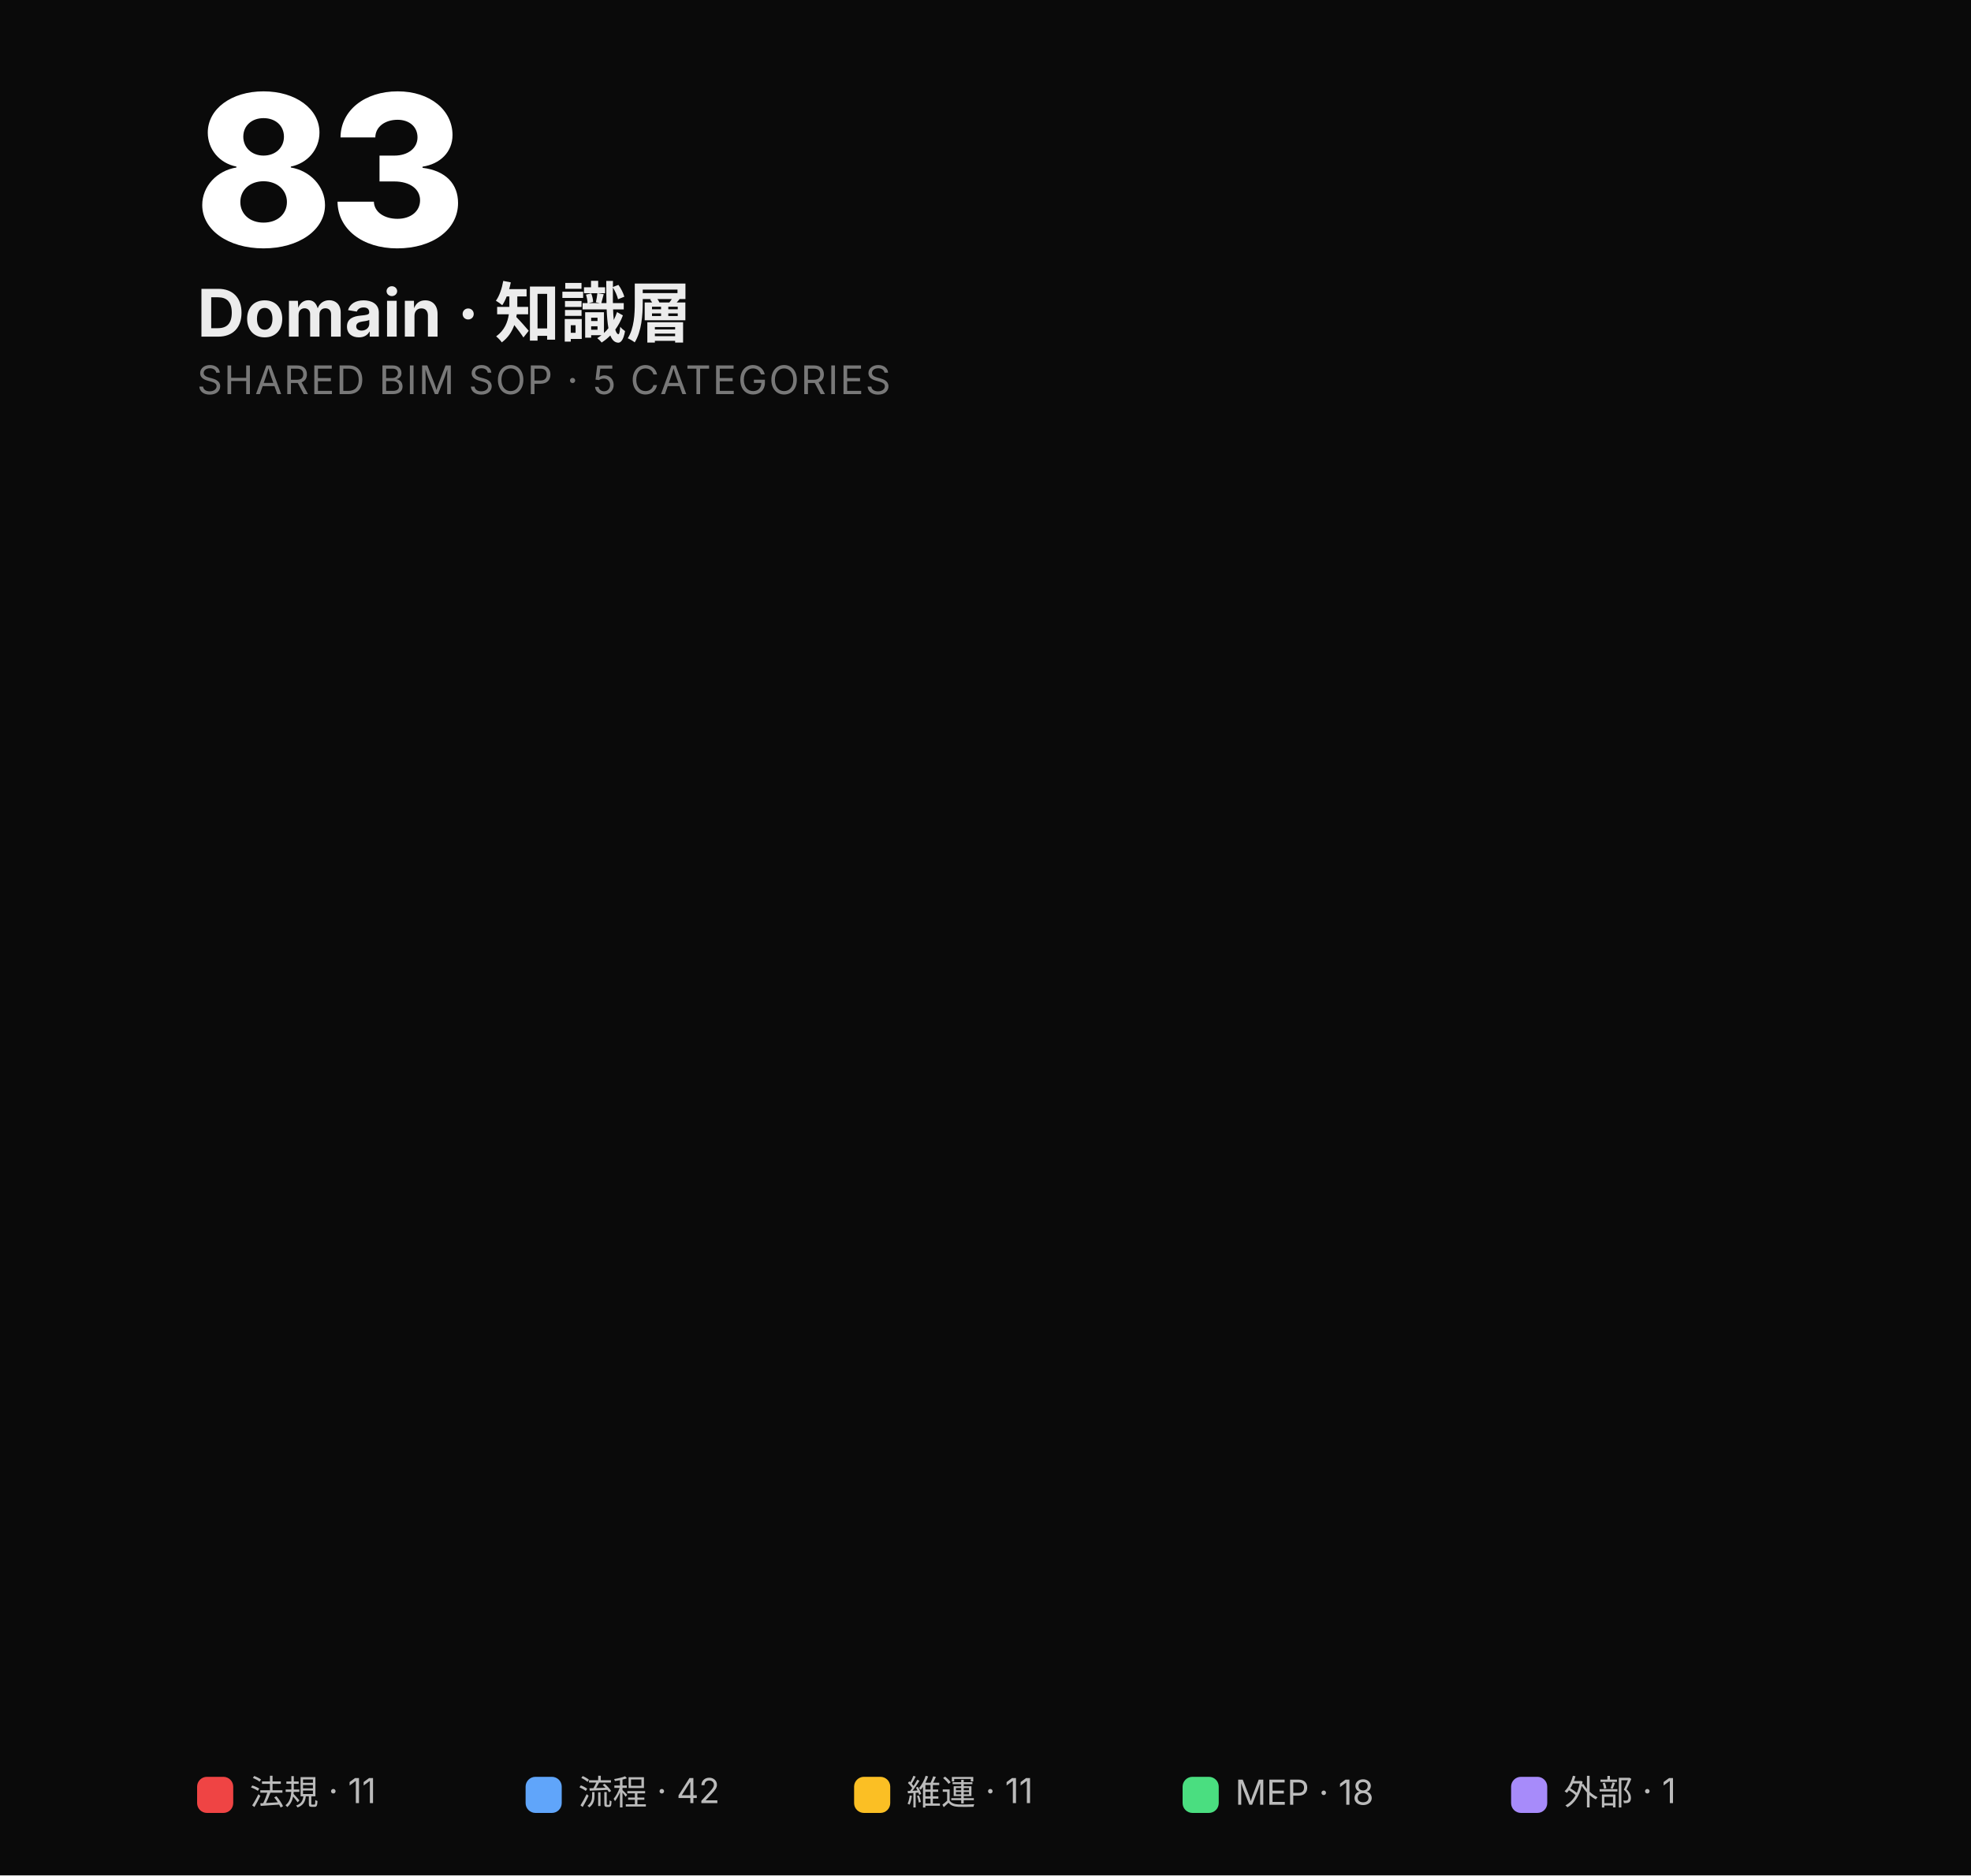
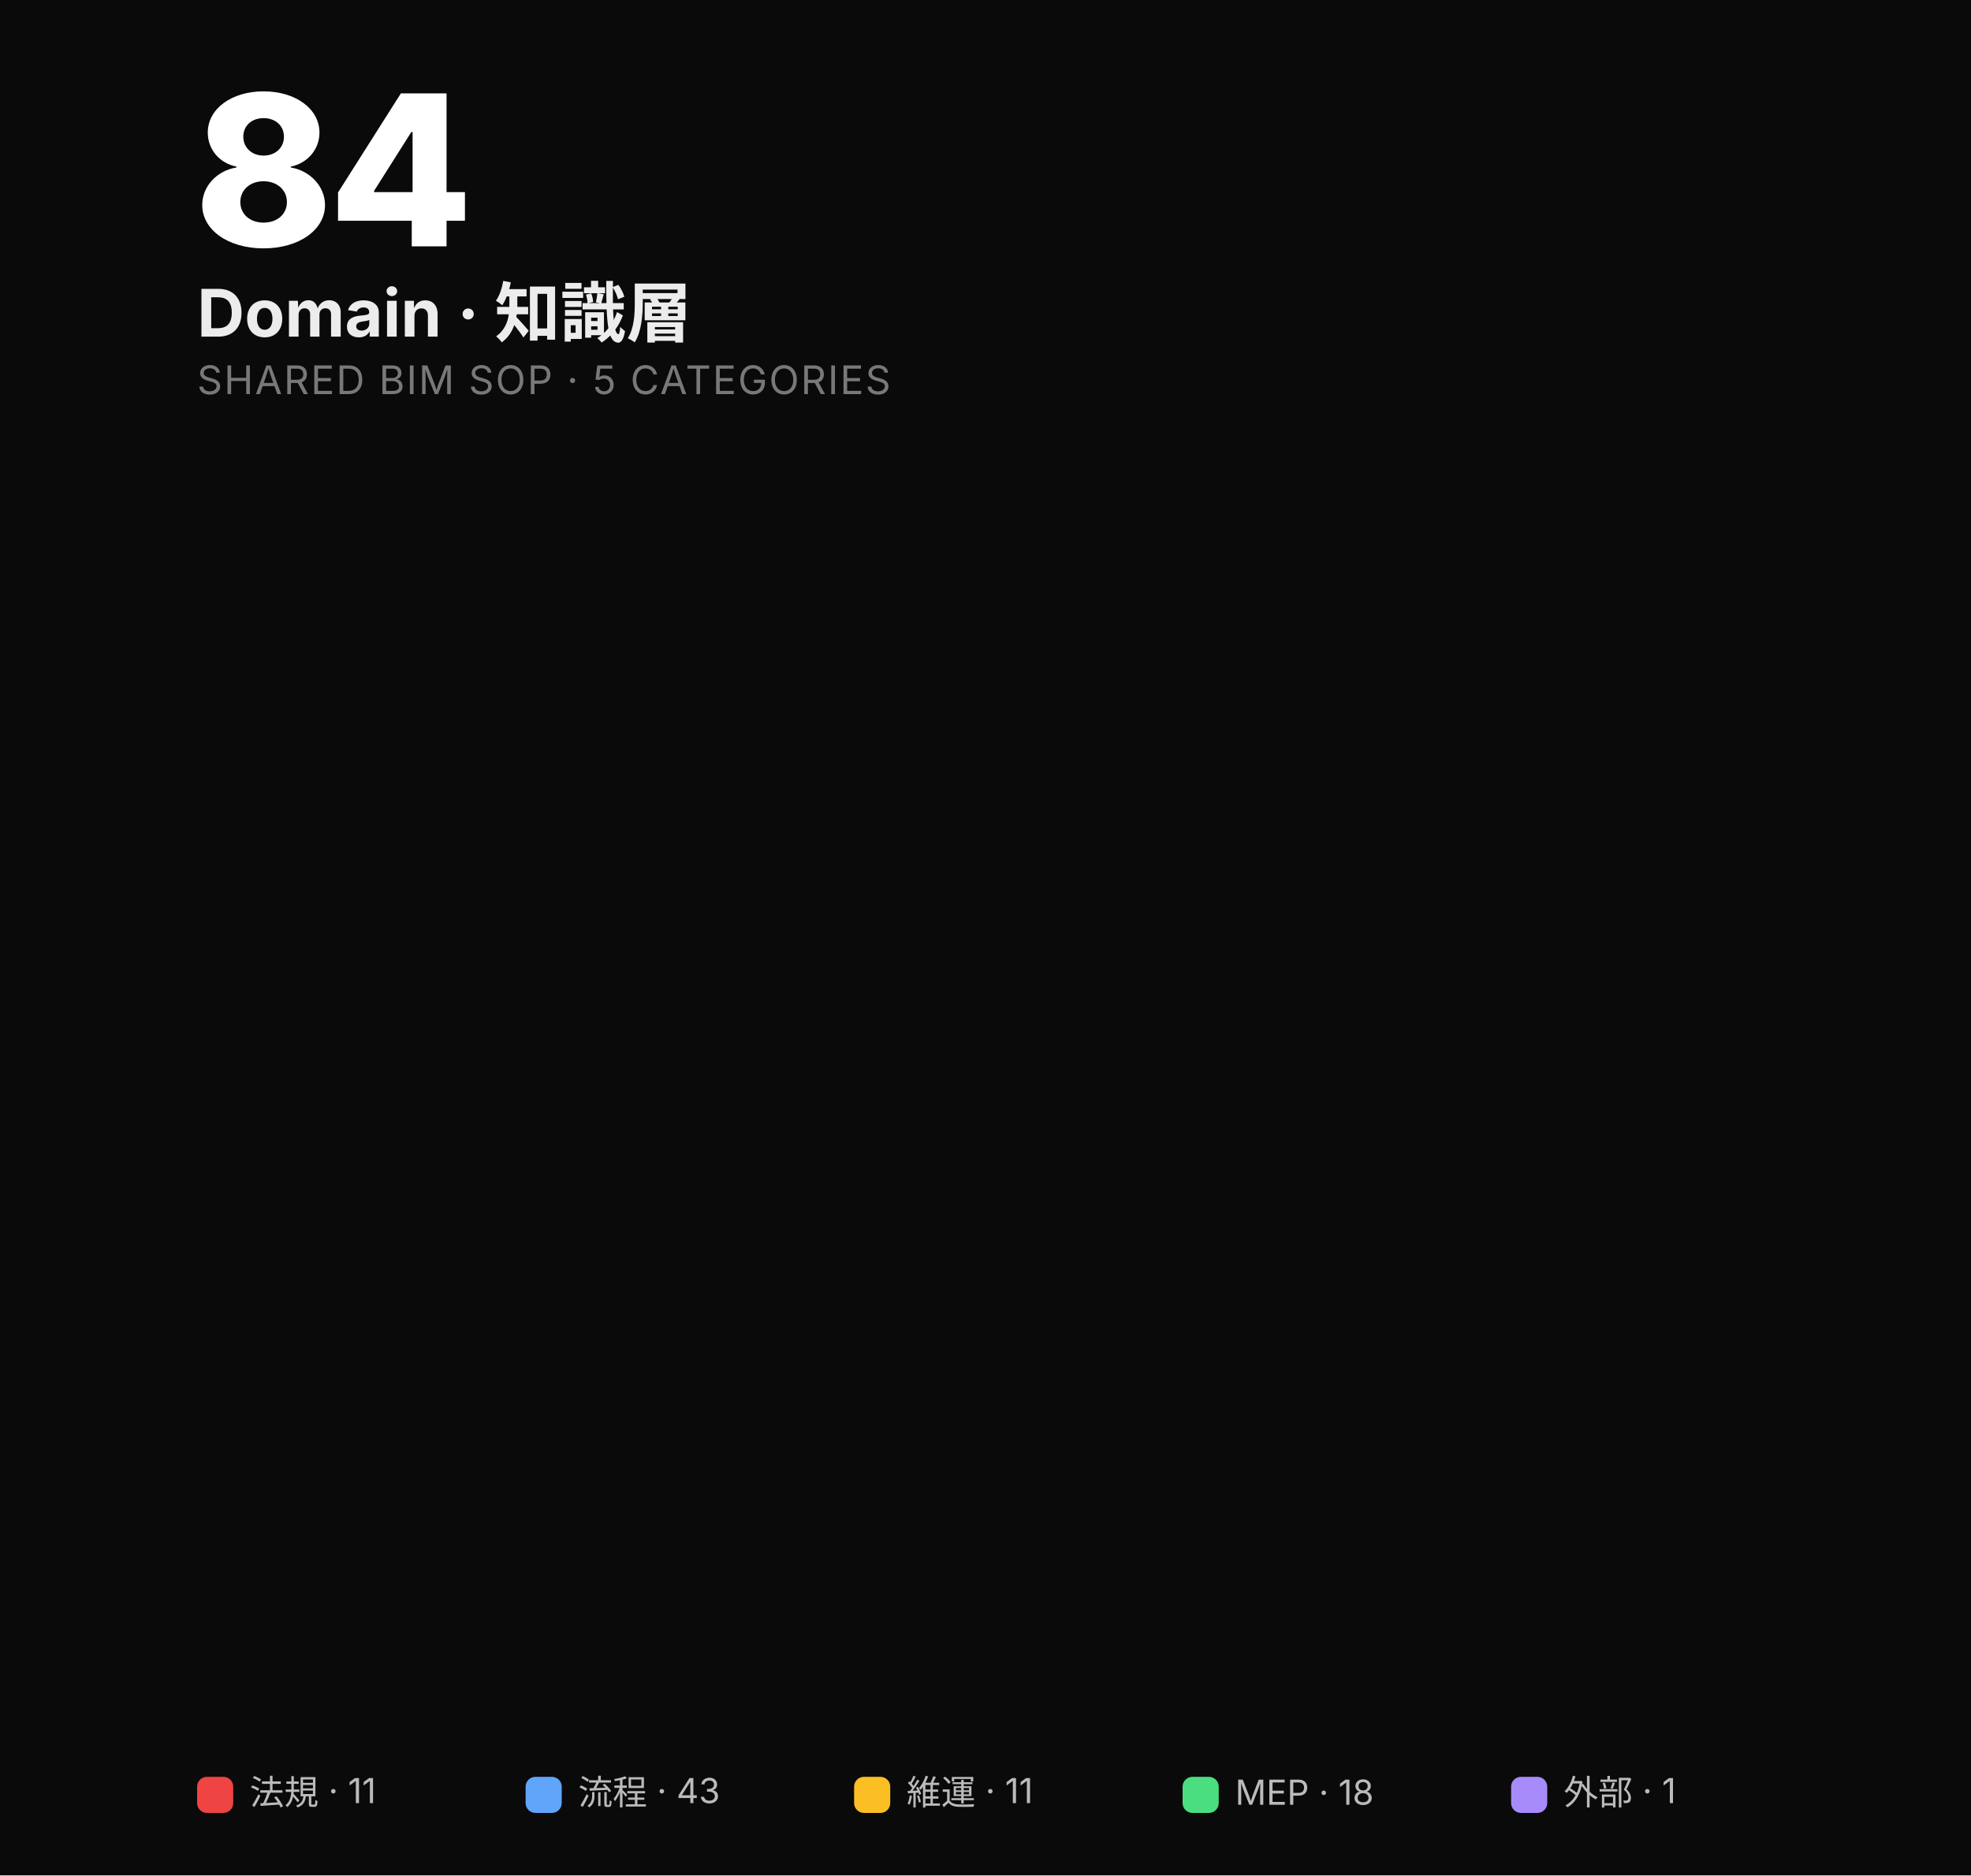
<svg xmlns="http://www.w3.org/2000/svg" viewBox="0 0 1200 1142" width="1200" height="1142" font-family="'Noto Sans TC','Helvetica Neue',Inter,sans-serif">
  <style>
  .g{transform-box:fill-box;transform-origin:center;opacity:0;
     animation:pop .6s cubic-bezier(.16,1,.3,1) forwards, glow 4.5s ease-in-out infinite;}
  @keyframes pop{0%{opacity:0;transform:scale(.35) translateY(14px)}60%{opacity:1;transform:scale(1.12)}100%{opacity:1;transform:scale(1)}}
  @keyframes glow{0%,100%{filter:drop-shadow(0 0 0 rgba(0,0,0,0))}50%{filter:drop-shadow(0 0 7px rgba(255,255,255,.22))}}
  .num{fill:#fff;font-size:128px;font-weight:800;letter-spacing:-3px}
  .t{fill:rgba(255,255,255,.92);font-size:40px;font-weight:700}
  .s{fill:rgba(255,255,255,.45);font-size:24px;letter-spacing:1px}
  .lg{fill:rgba(255,255,255,.72);font-size:21px}
</style>
  <rect width="1200" height="1142" rx="0" fill="#0a0a0a" />
-   <text x="118" y="150" class="num">83</text>
+   <text x="118" y="150" class="num">84</text>
  <text x="120" y="205" class="t">Domain · 知識層</text>
  <text x="120" y="240" class="s">SHARED BIM SOP · 5 CATEGORIES</text>
  <rect class="g" x="120" y="250" width="70" height="70" rx="14" fill="#ef4444" style="animation-delay:0.150s" />
  <rect class="g" x="208" y="250" width="70" height="70" rx="14" fill="#ef4444" style="animation-delay:0.195s" />
  <rect class="g" x="296" y="250" width="70" height="70" rx="14" fill="#ef4444" style="animation-delay:0.240s" />
  <rect class="g" x="384" y="250" width="70" height="70" rx="14" fill="#ef4444" style="animation-delay:0.285s" />
  <rect class="g" x="472" y="250" width="70" height="70" rx="14" fill="#ef4444" style="animation-delay:0.330s" />
  <rect class="g" x="560" y="250" width="70" height="70" rx="14" fill="#ef4444" style="animation-delay:0.375s" />
  <rect class="g" x="648" y="250" width="70" height="70" rx="14" fill="#ef4444" style="animation-delay:0.420s" />
  <rect class="g" x="736" y="250" width="70" height="70" rx="14" fill="#ef4444" style="animation-delay:0.465s" />
  <rect class="g" x="824" y="250" width="70" height="70" rx="14" fill="#ef4444" style="animation-delay:0.510s" />
  <rect class="g" x="912" y="250" width="70" height="70" rx="14" fill="#ef4444" style="animation-delay:0.555s" />
  <rect class="g" x="120" y="338" width="70" height="70" rx="14" fill="#ef4444" style="animation-delay:0.600s" />
  <rect class="g" x="208" y="338" width="70" height="70" rx="14" fill="#60a5fa" style="animation-delay:0.645s" />
  <rect class="g" x="296" y="338" width="70" height="70" rx="14" fill="#60a5fa" style="animation-delay:0.690s" />
  <rect class="g" x="384" y="338" width="70" height="70" rx="14" fill="#60a5fa" style="animation-delay:0.735s" />
  <rect class="g" x="472" y="338" width="70" height="70" rx="14" fill="#60a5fa" style="animation-delay:0.780s" />
  <rect class="g" x="560" y="338" width="70" height="70" rx="14" fill="#60a5fa" style="animation-delay:0.825s" />
  <rect class="g" x="648" y="338" width="70" height="70" rx="14" fill="#60a5fa" style="animation-delay:0.870s" />
  <rect class="g" x="736" y="338" width="70" height="70" rx="14" fill="#60a5fa" style="animation-delay:0.915s" />
  <rect class="g" x="824" y="338" width="70" height="70" rx="14" fill="#60a5fa" style="animation-delay:0.960s" />
  <rect class="g" x="912" y="338" width="70" height="70" rx="14" fill="#60a5fa" style="animation-delay:1.005s" />
  <rect class="g" x="120" y="426" width="70" height="70" rx="14" fill="#60a5fa" style="animation-delay:1.050s" />
  <rect class="g" x="208" y="426" width="70" height="70" rx="14" fill="#60a5fa" style="animation-delay:1.095s" />
  <rect class="g" x="296" y="426" width="70" height="70" rx="14" fill="#60a5fa" style="animation-delay:1.140s" />
  <rect class="g" x="384" y="426" width="70" height="70" rx="14" fill="#60a5fa" style="animation-delay:1.185s" />
  <rect class="g" x="472" y="426" width="70" height="70" rx="14" fill="#60a5fa" style="animation-delay:1.230s" />
  <rect class="g" x="560" y="426" width="70" height="70" rx="14" fill="#60a5fa" style="animation-delay:1.275s" />
  <rect class="g" x="648" y="426" width="70" height="70" rx="14" fill="#60a5fa" style="animation-delay:1.320s" />
  <rect class="g" x="736" y="426" width="70" height="70" rx="14" fill="#60a5fa" style="animation-delay:1.365s" />
  <rect class="g" x="824" y="426" width="70" height="70" rx="14" fill="#60a5fa" style="animation-delay:1.410s" />
  <rect class="g" x="912" y="426" width="70" height="70" rx="14" fill="#60a5fa" style="animation-delay:1.455s" />
  <rect class="g" x="120" y="514" width="70" height="70" rx="14" fill="#60a5fa" style="animation-delay:1.500s" />
  <rect class="g" x="208" y="514" width="70" height="70" rx="14" fill="#60a5fa" style="animation-delay:1.545s" />
  <rect class="g" x="296" y="514" width="70" height="70" rx="14" fill="#60a5fa" style="animation-delay:1.590s" />
  <rect class="g" x="384" y="514" width="70" height="70" rx="14" fill="#60a5fa" style="animation-delay:1.635s" />
  <rect class="g" x="472" y="514" width="70" height="70" rx="14" fill="#60a5fa" style="animation-delay:1.680s" />
  <rect class="g" x="560" y="514" width="70" height="70" rx="14" fill="#60a5fa" style="animation-delay:1.725s" />
  <rect class="g" x="648" y="514" width="70" height="70" rx="14" fill="#60a5fa" style="animation-delay:1.770s" />
  <rect class="g" x="736" y="514" width="70" height="70" rx="14" fill="#60a5fa" style="animation-delay:1.815s" />
  <rect class="g" x="824" y="514" width="70" height="70" rx="14" fill="#60a5fa" style="animation-delay:1.860s" />
  <rect class="g" x="912" y="514" width="70" height="70" rx="14" fill="#60a5fa" style="animation-delay:1.905s" />
  <rect class="g" x="120" y="602" width="70" height="70" rx="14" fill="#60a5fa" style="animation-delay:1.950s" />
  <rect class="g" x="208" y="602" width="70" height="70" rx="14" fill="#60a5fa" style="animation-delay:1.995s" />
  <rect class="g" x="296" y="602" width="70" height="70" rx="14" fill="#60a5fa" style="animation-delay:2.040s" />
  <rect class="g" x="384" y="602" width="70" height="70" rx="14" fill="#60a5fa" style="animation-delay:2.085s" />
  <rect class="g" x="472" y="602" width="70" height="70" rx="14" fill="#60a5fa" style="animation-delay:2.130s" />
  <rect class="g" x="560" y="602" width="70" height="70" rx="14" fill="#60a5fa" style="animation-delay:2.175s" />
  <rect class="g" x="648" y="602" width="70" height="70" rx="14" fill="#60a5fa" style="animation-delay:2.220s" />
  <rect class="g" x="736" y="602" width="70" height="70" rx="14" fill="#60a5fa" style="animation-delay:2.265s" />
  <rect class="g" x="824" y="602" width="70" height="70" rx="14" fill="#60a5fa" style="animation-delay:2.310s" />
  <rect class="g" x="912" y="602" width="70" height="70" rx="14" fill="#60a5fa" style="animation-delay:2.355s" />
  <rect class="g" x="120" y="690" width="70" height="70" rx="14" fill="#60a5fa" style="animation-delay:2.400s" />
  <rect class="g" x="208" y="690" width="70" height="70" rx="14" fill="#60a5fa" style="animation-delay:2.445s" />
  <rect class="g" x="296" y="690" width="70" height="70" rx="14" fill="#60a5fa" style="animation-delay:2.490s" />
-   <rect class="g" x="384" y="690" width="70" height="70" rx="14" fill="#fbbf24" style="animation-delay:2.535s" />
+   <rect class="g" x="384" y="690" width="70" height="70" rx="14" fill="#60a5fa" style="animation-delay:2.535s" />
  <rect class="g" x="472" y="690" width="70" height="70" rx="14" fill="#fbbf24" style="animation-delay:2.580s" />
  <rect class="g" x="560" y="690" width="70" height="70" rx="14" fill="#fbbf24" style="animation-delay:2.625s" />
  <rect class="g" x="648" y="690" width="70" height="70" rx="14" fill="#fbbf24" style="animation-delay:2.670s" />
  <rect class="g" x="736" y="690" width="70" height="70" rx="14" fill="#fbbf24" style="animation-delay:2.715s" />
  <rect class="g" x="824" y="690" width="70" height="70" rx="14" fill="#fbbf24" style="animation-delay:2.760s" />
  <rect class="g" x="912" y="690" width="70" height="70" rx="14" fill="#fbbf24" style="animation-delay:2.805s" />
  <rect class="g" x="120" y="778" width="70" height="70" rx="14" fill="#fbbf24" style="animation-delay:2.850s" />
  <rect class="g" x="208" y="778" width="70" height="70" rx="14" fill="#fbbf24" style="animation-delay:2.895s" />
  <rect class="g" x="296" y="778" width="70" height="70" rx="14" fill="#fbbf24" style="animation-delay:2.940s" />
  <rect class="g" x="384" y="778" width="70" height="70" rx="14" fill="#fbbf24" style="animation-delay:2.985s" />
-   <rect class="g" x="472" y="778" width="70" height="70" rx="14" fill="#4ade80" style="animation-delay:3.030s" />
+   <rect class="g" x="472" y="778" width="70" height="70" rx="14" fill="#fbbf24" style="animation-delay:3.030s" />
  <rect class="g" x="560" y="778" width="70" height="70" rx="14" fill="#4ade80" style="animation-delay:3.075s" />
  <rect class="g" x="648" y="778" width="70" height="70" rx="14" fill="#4ade80" style="animation-delay:3.120s" />
  <rect class="g" x="736" y="778" width="70" height="70" rx="14" fill="#4ade80" style="animation-delay:3.165s" />
  <rect class="g" x="824" y="778" width="70" height="70" rx="14" fill="#4ade80" style="animation-delay:3.210s" />
  <rect class="g" x="912" y="778" width="70" height="70" rx="14" fill="#4ade80" style="animation-delay:3.255s" />
  <rect class="g" x="120" y="866" width="70" height="70" rx="14" fill="#4ade80" style="animation-delay:3.300s" />
  <rect class="g" x="208" y="866" width="70" height="70" rx="14" fill="#4ade80" style="animation-delay:3.345s" />
  <rect class="g" x="296" y="866" width="70" height="70" rx="14" fill="#4ade80" style="animation-delay:3.390s" />
  <rect class="g" x="384" y="866" width="70" height="70" rx="14" fill="#4ade80" style="animation-delay:3.435s" />
  <rect class="g" x="472" y="866" width="70" height="70" rx="14" fill="#4ade80" style="animation-delay:3.480s" />
  <rect class="g" x="560" y="866" width="70" height="70" rx="14" fill="#4ade80" style="animation-delay:3.525s" />
  <rect class="g" x="648" y="866" width="70" height="70" rx="14" fill="#4ade80" style="animation-delay:3.570s" />
  <rect class="g" x="736" y="866" width="70" height="70" rx="14" fill="#4ade80" style="animation-delay:3.615s" />
  <rect class="g" x="824" y="866" width="70" height="70" rx="14" fill="#4ade80" style="animation-delay:3.660s" />
  <rect class="g" x="912" y="866" width="70" height="70" rx="14" fill="#4ade80" style="animation-delay:3.705s" />
  <rect class="g" x="120" y="954" width="70" height="70" rx="14" fill="#4ade80" style="animation-delay:3.750s" />
  <rect class="g" x="208" y="954" width="70" height="70" rx="14" fill="#4ade80" style="animation-delay:3.795s" />
-   <rect class="g" x="296" y="954" width="70" height="70" rx="14" fill="#a78bfa" style="animation-delay:3.840s" />
+   <rect class="g" x="296" y="954" width="70" height="70" rx="14" fill="#4ade80" style="animation-delay:3.840s" />
+   <rect class="g" x="384" y="954" width="70" height="70" rx="14" fill="#a78bfa" style="animation-delay:3.885s" />
  <g transform="translate(120,1082)">
    <rect width="22" height="22" rx="6" fill="#ef4444" />
    <text x="32" y="17" class="lg">法規 · 11</text>
  </g>
  <g transform="translate(320,1082)">
    <rect width="22" height="22" rx="6" fill="#60a5fa" />
-     <text x="32" y="17" class="lg">流程 · 42</text>
+     <text x="32" y="17" class="lg">流程 · 43</text>
  </g>
  <g transform="translate(520,1082)">
    <rect width="22" height="22" rx="6" fill="#fbbf24" />
    <text x="32" y="17" class="lg">維運 · 11</text>
  </g>
  <g transform="translate(720,1082)">
    <rect width="22" height="22" rx="6" fill="#4ade80" />
    <text x="32" y="17" class="lg">MEP · 18</text>
  </g>
  <g transform="translate(920,1082)">
    <rect width="22" height="22" rx="6" fill="#a78bfa" />
    <text x="32" y="17" class="lg">外部 · 1</text>
  </g>
</svg>
